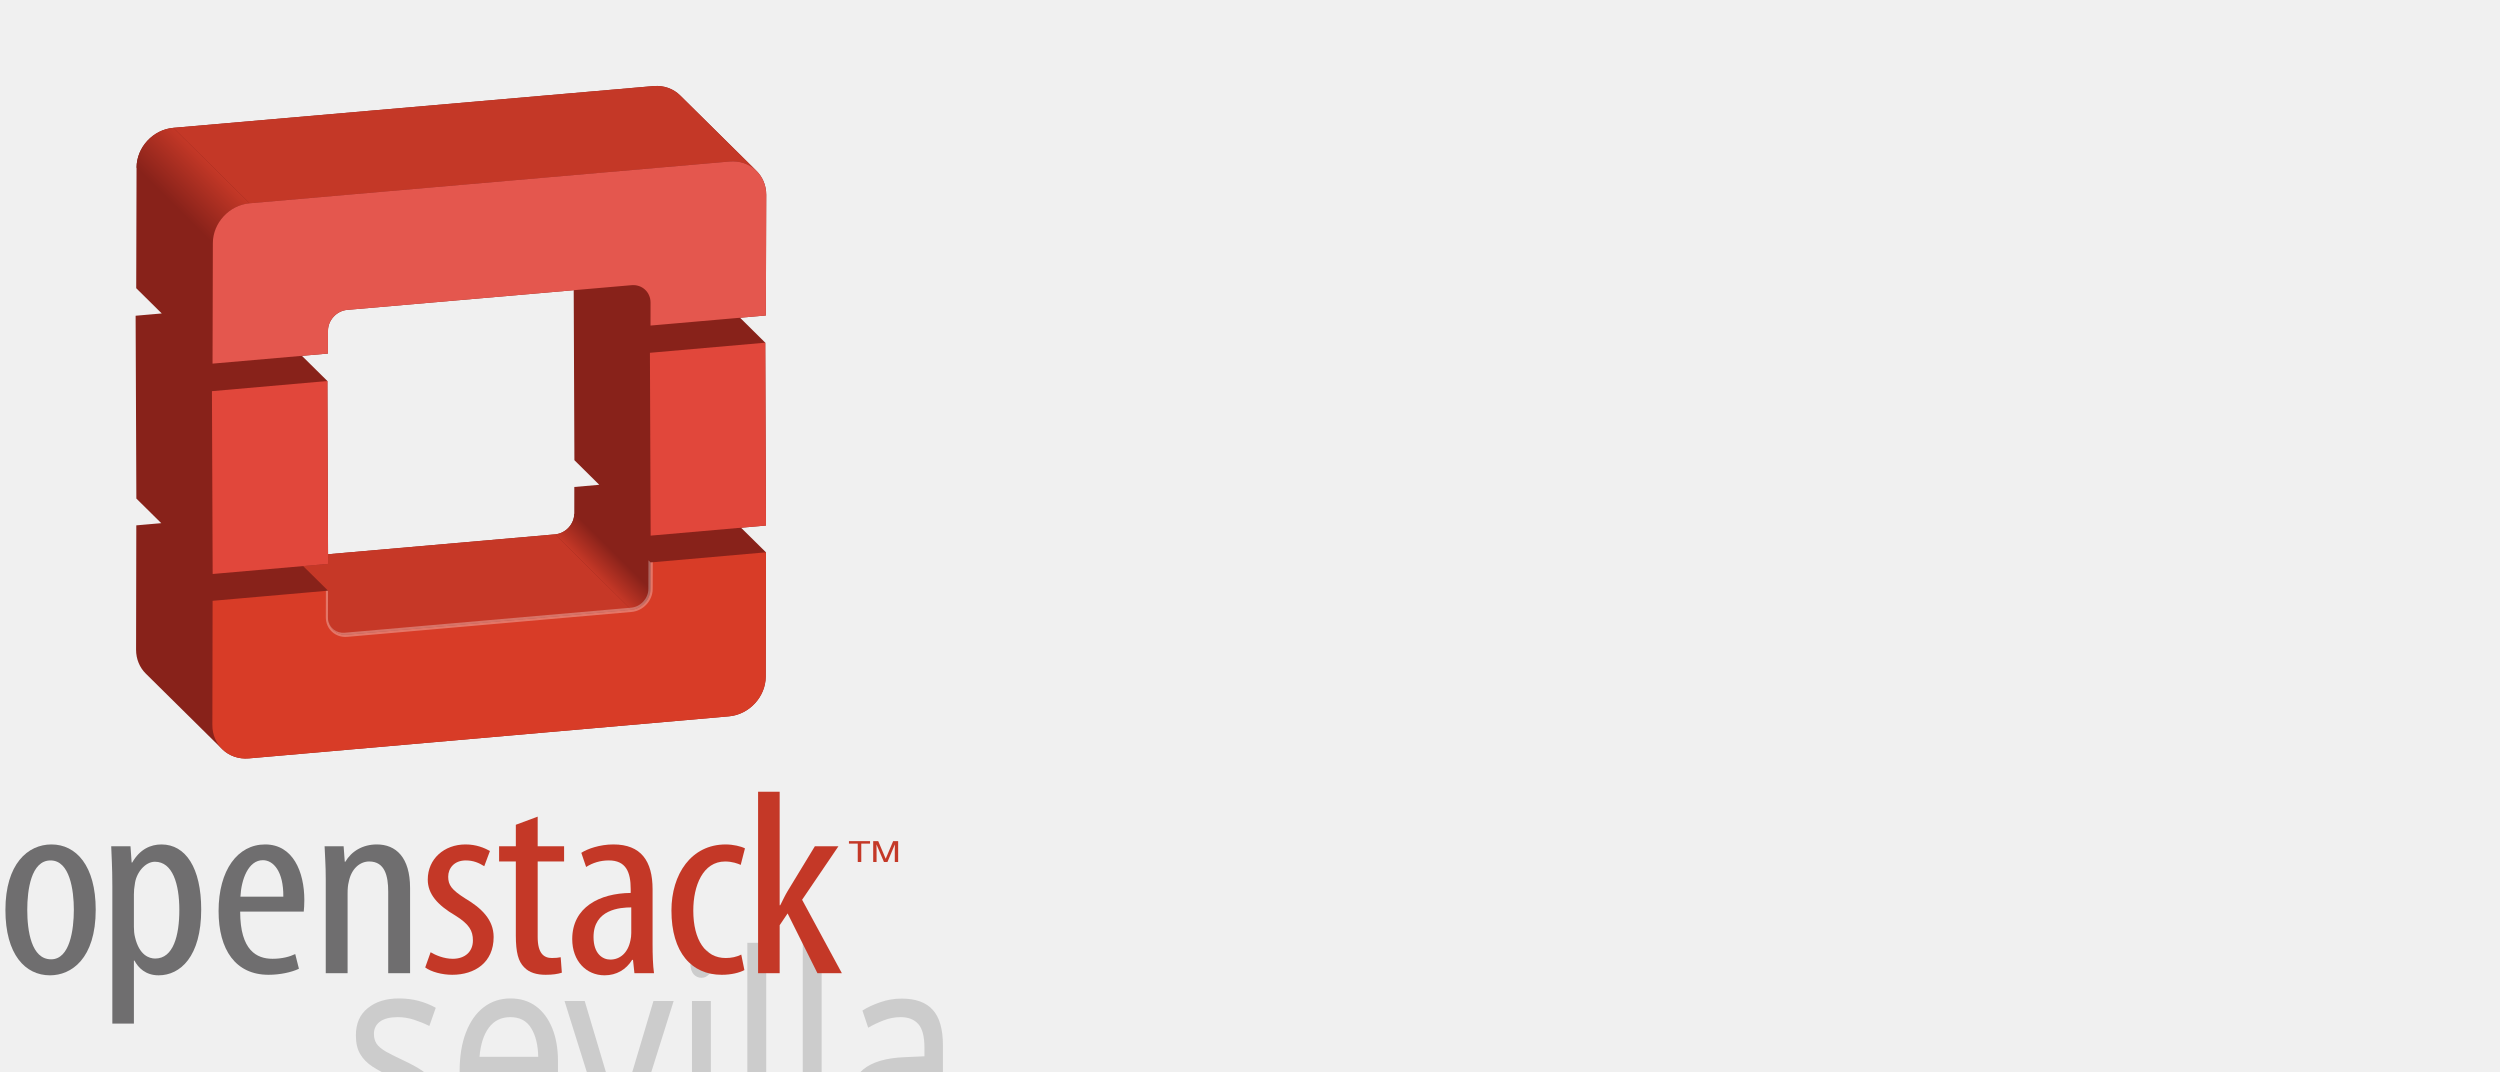
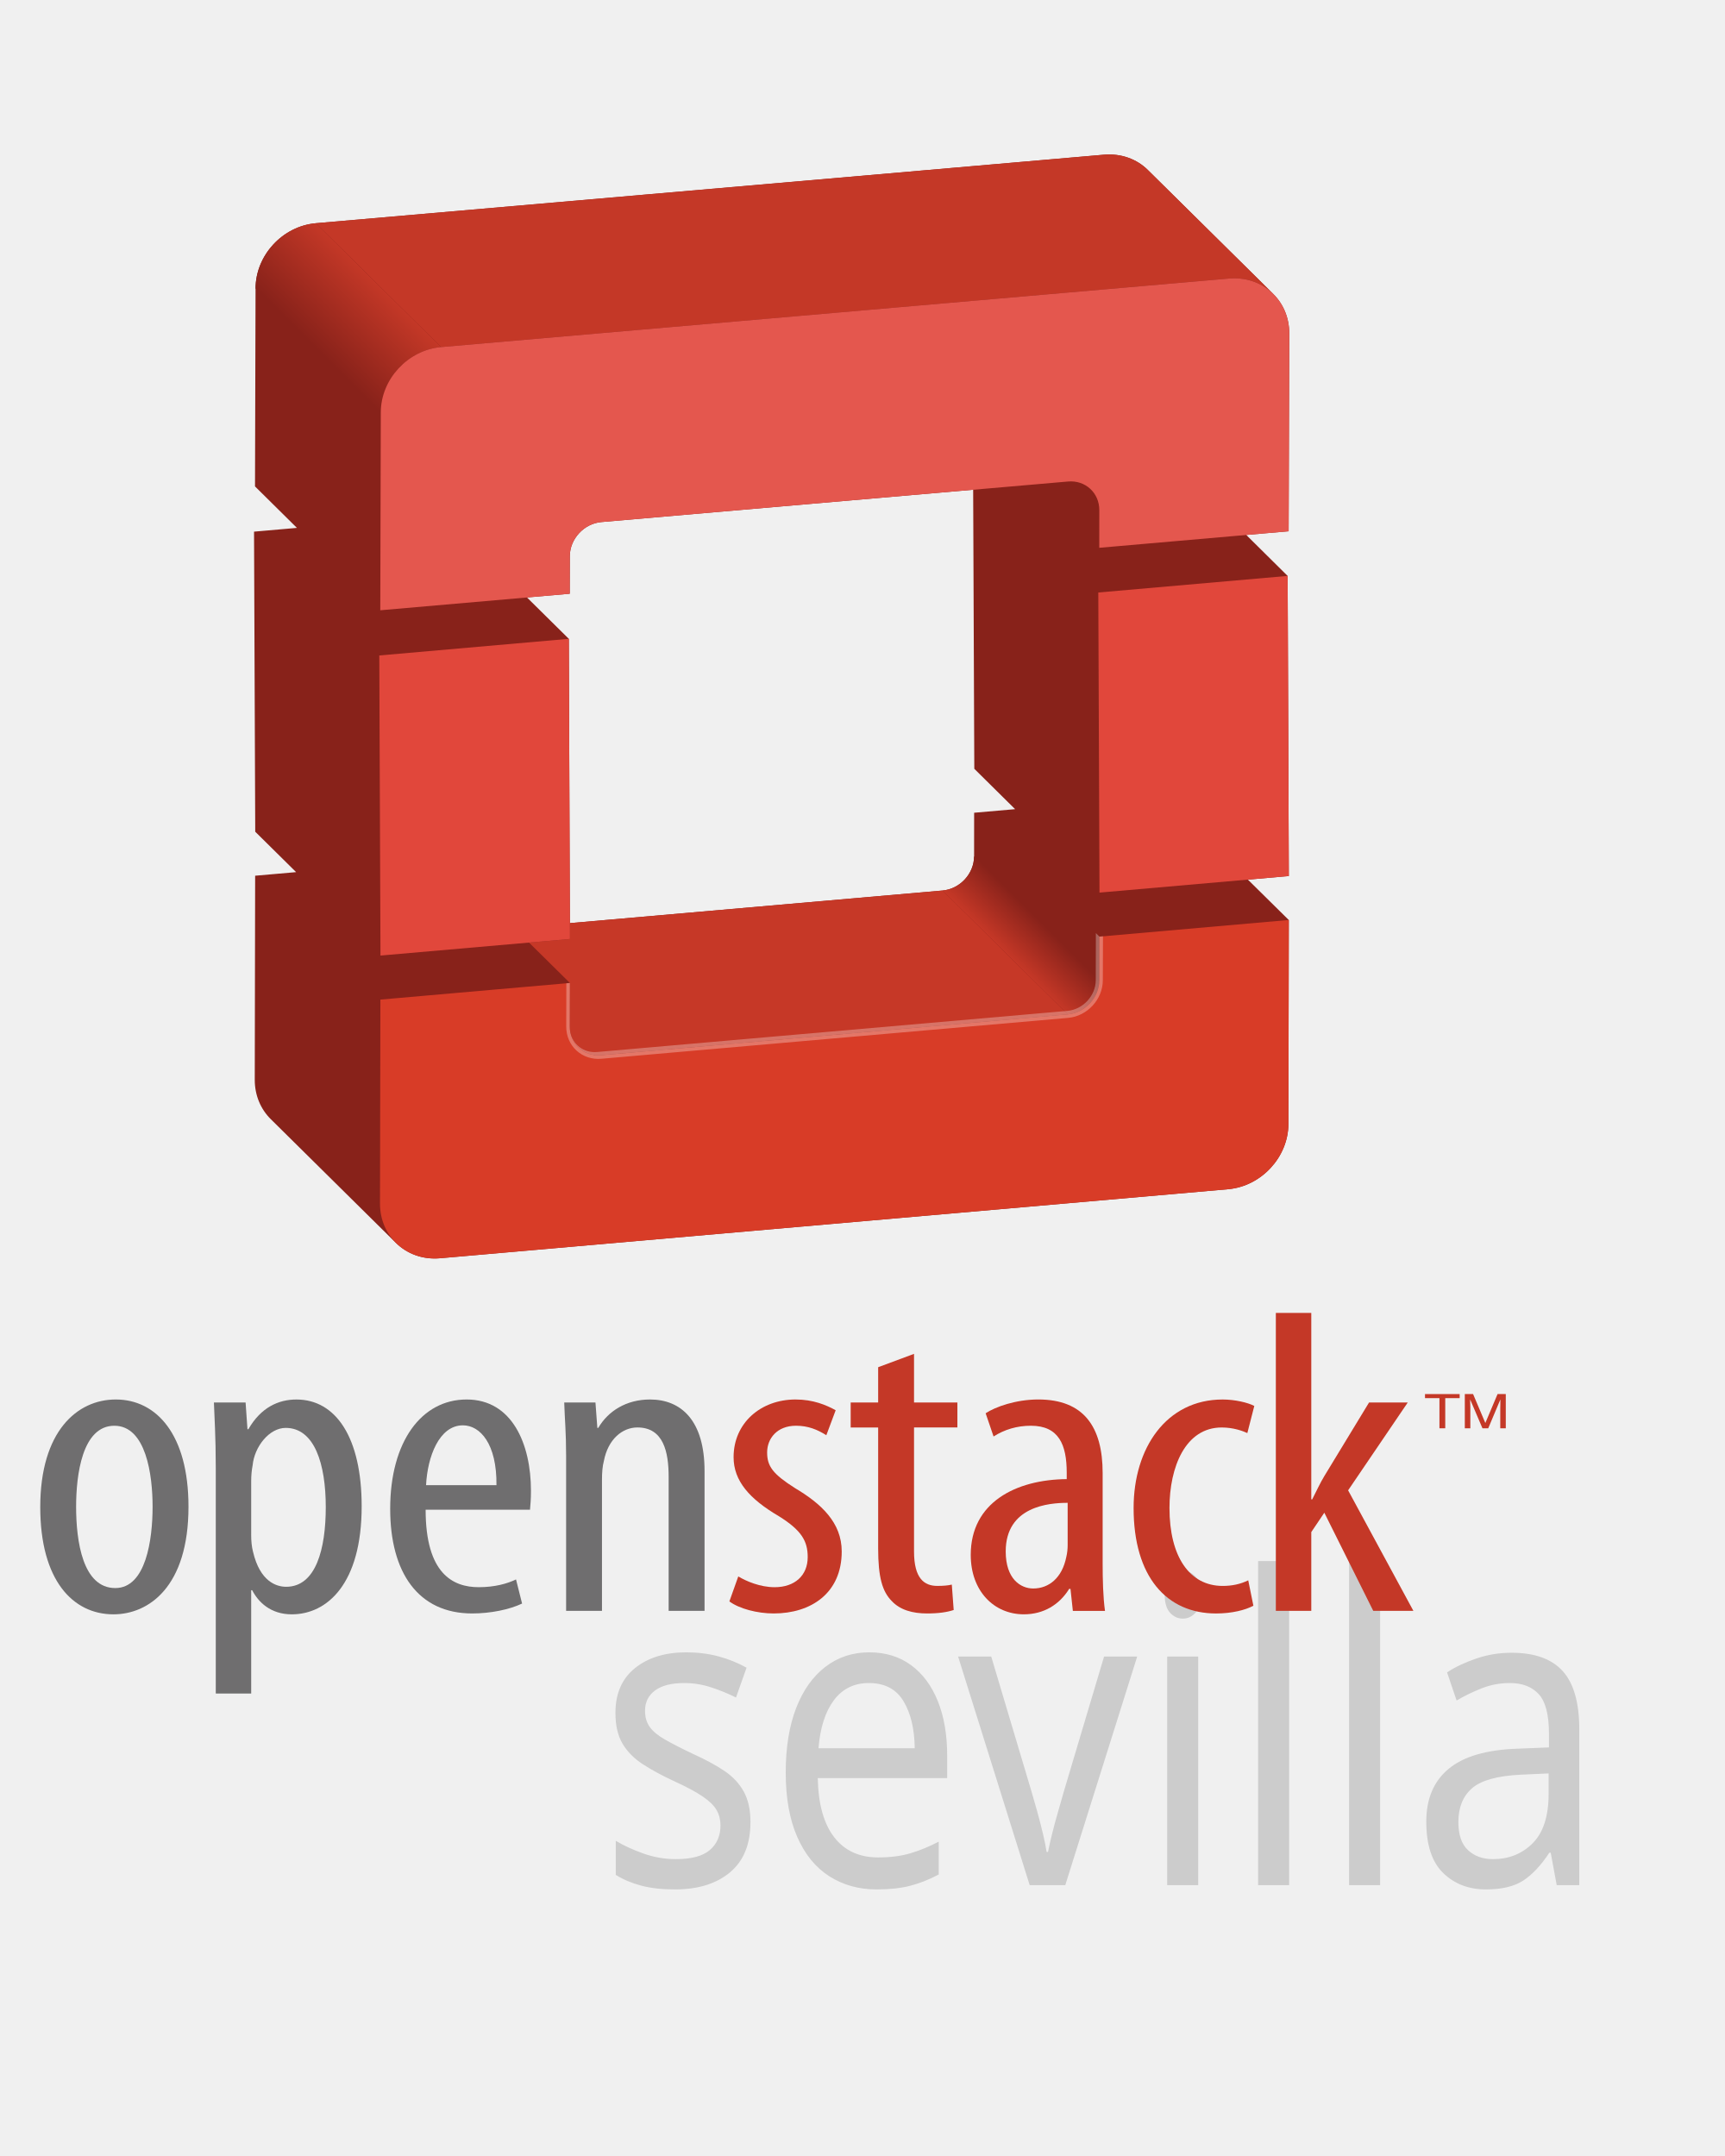
- <svg xmlns="http://www.w3.org/2000/svg" xmlns:xlink="http://www.w3.org/1999/xlink" width="248.031" height="106.299" id="svg4067" version="1.1">
+ <svg xmlns="http://www.w3.org/2000/svg" xmlns:xlink="http://www.w3.org/1999/xlink" width="708.661" height="885.827" id="svg4067" version="1.1">
  <defs id="defs4069">
-     <pattern id="Polkadots-largewhite" patternTransform="translate(0,0) scale(10,10)" height="10" width="10" patternUnits="userSpaceOnUse">
-       <circle id="circle5320" r="0.45" cy="0.810" cx="2.567" style="fill:white;stroke:none" />
-       <circle id="circle5322" r="0.45" cy="2.33" cx="3.048" style="fill:white;stroke:none" />
-       <circle id="circle5324" r="0.45" cy="2.415" cx="4.418" style="fill:white;stroke:none" />
-       <circle id="circle5326" r="0.45" cy="3.029" cx="1.844" style="fill:white;stroke:none" />
-       <circle id="circle5328" r="0.45" cy="1.363" cx="6.08" style="fill:white;stroke:none" />
-       <circle id="circle5330" r="0.45" cy="4.413" cx="5.819" style="fill:white;stroke:none" />
-       <circle id="circle5332" r="0.45" cy="4.048" cx="4.305" style="fill:white;stroke:none" />
-       <circle id="circle5334" r="0.45" cy="3.045" cx="5.541" style="fill:white;stroke:none" />
-       <circle id="circle5336" r="0.45" cy="5.527" cx="4.785" style="fill:white;stroke:none" />
-       <circle id="circle5338" r="0.45" cy="5.184" cx="2.667" style="fill:white;stroke:none" />
-       <circle id="circle5340" r="0.45" cy="1.448" cx="7.965" style="fill:white;stroke:none" />
-       <circle id="circle5342" r="0.45" cy="5.049" cx="7.047" style="fill:white;stroke:none" />
-       <circle id="circle5344" r="0.45" cy="0.895" cx="4.340" style="fill:white;stroke:none" />
-       <circle id="circle5346" r="0.45" cy="0.340" cx="7.125" style="fill:white;stroke:none" />
-       <circle id="circle5348" r="0.45" cy="1.049" cx="9.553" style="fill:white;stroke:none" />
-       <circle id="circle5350" r="0.45" cy="2.689" cx="7.006" style="fill:white;stroke:none" />
-       <circle id="circle5352" r="0.45" cy="2.689" cx="8.909" style="fill:white;stroke:none" />
-       <circle id="circle5354" r="0.45" cy="4.407" cx="9.315" style="fill:white;stroke:none" />
-       <circle id="circle5356" r="0.45" cy="3.870" cx="7.820" style="fill:white;stroke:none" />
-       <circle id="circle5358" r="0.45" cy="5.948" cx="8.270" style="fill:white;stroke:none" />
-       <circle id="circle5360" r="0.45" cy="7.428" cx="7.973" style="fill:white;stroke:none" />
-       <circle id="circle5362" r="0.45" cy="8.072" cx="9.342" style="fill:white;stroke:none" />
-       <circle id="circle5364" r="0.45" cy="9.315" cx="8.206" style="fill:white;stroke:none" />
-       <circle id="circle5366" r="0.45" cy="9.475" cx="9.682" style="fill:white;stroke:none" />
-       <circle id="circle5368" r="0.45" cy="6.186" cx="9.688" style="fill:white;stroke:none" />
-       <circle id="circle5370" r="0.45" cy="6.296" cx="3.379" style="fill:white;stroke:none" />
-       <circle id="circle5372" r="0.45" cy="8.204" cx="2.871" style="fill:white;stroke:none" />
-       <circle id="circle5374" r="0.45" cy="8.719" cx="4.59" style="fill:white;stroke:none" />
-       <circle id="circle5376" r="0.45" cy="9.671" cx="3.181" style="fill:white;stroke:none" />
-       <circle id="circle5378" r="0.45" cy="7.315" cx="5.734" style="fill:white;stroke:none" />
-       <circle id="circle5380" r="0.45" cy="6.513" cx="6.707" style="fill:white;stroke:none" />
-       <circle id="circle5382" r="0.45" cy="9.670" cx="5.730" style="fill:white;stroke:none" />
-       <circle id="circle5384" r="0.45" cy="8.373" cx="6.535" style="fill:white;stroke:none" />
-       <circle id="circle5386" r="0.45" cy="7.154" cx="4.37" style="fill:white;stroke:none" />
-       <circle id="circle5388" r="0.45" cy="7.25" cx="0.622" style="fill:white;stroke:none" />
-       <circle id="circle5390" r="0.45" cy="5.679" cx="0.831" style="fill:white;stroke:none" />
-       <circle id="circle5392" r="0.45" cy="8.519" cx="1.257" style="fill:white;stroke:none" />
-       <circle id="circle5394" r="0.45" cy="6.877" cx="1.989" style="fill:white;stroke:none" />
-       <circle id="circle5396" r="0.45" cy="3.181" cx="0.374" style="fill:white;stroke:none" />
-       <circle id="circle5398" r="0.45" cy="1.664" cx="1.166" style="fill:white;stroke:none" />
-       <circle id="circle5400" r="0.45" cy="0.093" cx="1.151" style="fill:white;stroke:none" />
-       <circle id="circle5402" r="0.45" cy="10.093" cx="1.151" style="fill:white;stroke:none" />
-       <circle id="circle5404" r="0.45" cy="4.451" cx="1.302" style="fill:white;stroke:none" />
-       <circle id="circle5406" r="0.45" cy="3.763" cx="3.047" style="fill:white;stroke:none" />
-     </pattern>
    <linearGradient id="SVGID_3_" gradientUnits="userSpaceOnUse" x1="429.749" y1="690.019" x2="431.228" y2="688.539">
      <stop offset="0" style="stop-color:#C63827" id="stop2888" />
      <stop offset="1" style="stop-color:#88221A" id="stop2890" />
    </linearGradient>
    <linearGradient id="SVGID_5_" gradientUnits="userSpaceOnUse" x1="399.069" y1="663.081" x2="401.867" y2="660.283">
      <stop offset="0" style="stop-color:#88221A" id="stop2902" />
      <stop offset="1" style="stop-color:#C43827" id="stop2904" />
    </linearGradient>
    <linearGradient id="linearGradient15368" gradientUnits="userSpaceOnUse" x1="399.069" y1="663.081" x2="401.867" y2="660.283">
      <stop offset="0" style="stop-color:#88221A" id="stop15370" />
      <stop offset="1" style="stop-color:#C43827" id="stop15372" />
    </linearGradient>
    <clipPath id="SVGID_6_">
      <use xlink:href="#SVGID_4_" overflow="visible" id="use2909" style="overflow:visible" x="0" y="0" width="715.558" height="742.133" />
    </clipPath>
    <linearGradient id="SVGID_7_" gradientUnits="userSpaceOnUse" x1="409.951" y1="668.428" x2="428.871" y2="649.508">
      <stop offset="0" style="stop-color:#88221A" id="stop2914" />
      <stop offset="1" style="stop-color:#C43827" id="stop2916" />
    </linearGradient>
    <linearGradient xlink:href="#SVGID_5_" id="linearGradient6437" gradientUnits="userSpaceOnUse" x1="399.069" y1="663.081" x2="401.867" y2="660.283" />
  </defs>
-   <g id="layer1" transform="translate(0,-946.0624)">
-     <text xml:space="preserve" style="font-size:23.435px;font-style:normal;font-variant:normal;font-weight:normal;font-stretch:normal;text-align:start;line-height:125%;letter-spacing:0px;word-spacing:0px;writing-mode:lr-tb;text-anchor:start;fill:#cccccc;fill-opacity:1;stroke:none;font-family:Cabin;-inkscape-font-specification:Cabin" x="37.631" y="962.966" id="text6555" transform="scale(0.909148,1.099931)">
-       <tspan id="tspan6557" x="37.631" y="962.966" style="font-size:23.435px;font-style:normal;font-variant:normal;font-weight:normal;font-stretch:normal;text-align:start;line-height:125%;writing-mode:lr-tb;text-anchor:start;fill:#cccccc;font-family:Cabin;-inkscape-font-specification:Cabin">sevilla</tspan>
+   <g id="layer1" transform="translate(0,-166.5348)">
+     <text xml:space="preserve" style="font-size:159.304px;font-style:normal;font-variant:normal;font-weight:normal;font-stretch:normal;text-align:start;line-height:125%;letter-spacing:0px;word-spacing:0px;writing-mode:lr-tb;text-anchor:start;fill:#cccccc;fill-opacity:1;stroke:none;font-family:Cabin;-inkscape-font-specification:Cabin" x="269.972" y="855.581" id="text6555" transform="scale(0.909148,1.099931)">
+       <tspan id="tspan6557" x="269.972" y="855.581" style="font-size:159.304px;font-style:normal;font-variant:normal;font-weight:normal;font-stretch:normal;text-align:start;line-height:125%;writing-mode:lr-tb;text-anchor:start;fill:#cccccc;font-family:Cabin;-inkscape-font-specification:Cabin">sevilla</tspan>
    </text>
  </g>
-   <path d="m 56.919,28.79 -22.472,1.954 c -1.044,0.092 -1.901,1.014 -1.905,2.058 l -0.005,2.274 -2.585,0.225 2.53,2.501 0.066,17.184 22.52,-1.971 c 1.05,-0.092 1.905,-1.014 1.908,-2.067 l 0.003,-2.634 2.476,-0.217 -2.467,-2.441 -0.069,-16.867 z M 17.193,12.682 64.825,8.541 c 1.05,-0.089 1.999,0.273 2.656,0.929 l 1.514,1.496 6.057,5.989 c 0.603,0.596 0.969,1.428 0.969,2.383 l -0.037,11.962 -2.561,0.222 2.501,2.478 0.071,18.14 -2.471,0.218 2.469,2.439 -0.023,12.33 c -0.007,1.997 -1.634,3.764 -3.647,3.943 l -47.629,4.173 c -1.051,0.092 -1.999,-0.274 -2.663,-0.929 l -7.569,-7.485 c -0.6,-0.595 -0.965,-1.432 -0.962,-2.379 l 0.023,-12.328 2.476,-0.218 -2.471,-2.442 -0.073,-18.137 2.593,-0.227 -2.534,-2.506 0.033,-11.962 c 0.003,-2.008 1.636,-3.771 3.644,-3.945 z" id="path2879" style="fill:#88221a" />
-   <g id="g2881" transform="matrix(1.370412,0,0,1.370412,-529.9741,-888.7039)">
+   <path d="M 399.795,201.211 247.039,214.495 c -7.098,0.624 -12.921,6.894 -12.949,13.992 l -0.037,15.454 -17.569,1.528 17.196,17.001 0.447,116.807 153.082,-13.396 c 7.136,-0.624 12.949,-6.893 12.967,-14.048 l 0.018,-17.904 16.833,-1.472 -16.768,-16.591 -0.466,-114.655 z M 129.757,91.717 453.536,63.565 c 7.136,-0.606 13.591,1.854 18.053,6.316 l 10.294,10.173 41.175,40.709 c 4.099,4.052 6.586,9.707 6.586,16.2 l -0.252,81.315 -17.411,1.509 17.001,16.842 0.484,123.31 -16.796,1.481 16.787,16.582 -0.158,83.812 c -0.047,13.573 -11.104,25.59 -24.789,26.8 L 180.75,516.98 c -7.145,0.625 -13.591,-1.863 -18.1,-6.316 l -51.45,-50.881 c -4.08,-4.043 -6.558,-9.735 -6.54,-16.172 l 0.158,-83.803 16.833,-1.481 -16.796,-16.6 -0.494,-123.291 17.625,-1.546 -17.224,-17.038 0.224,-81.315 c 0.018,-13.647 11.123,-25.636 24.77,-26.819 z" id="path2879" style="fill:#88221a" />
+   <g id="g2881" transform="matrix(9.315523,0,0,9.315523,-3589.671,-6035.55)">
    <path d="m 410.476,688.617 16.433,-1.438 5.523,5.463 -20.58,1.802 c -0.765,0.069 -1.382,-0.497 -1.382,-1.264 l 0.006,-1.923 -1.802,-1.781 1.805,-0.158 -0.003,-0.701 z" id="path2883" style="fill:#c63827" />
  </g>
-   <g id="g2885" transform="matrix(1.370412,0,0,1.370412,-529.9741,-888.7039)">
+   <g id="g2885" transform="matrix(9.315523,0,0,9.315523,-3589.671,-6035.55)">
    <linearGradient id="linearGradient15387" gradientUnits="userSpaceOnUse" x1="429.749" y1="690.019" x2="431.228" y2="688.539">
      <stop offset="0" style="stop-color:#C63827" id="stop15389" />
      <stop offset="1" style="stop-color:#88221A" id="stop15391" />
    </linearGradient>
    <path d="m 432.432,692.642 -5.523,-5.463 c 0.766,-0.067 1.39,-0.74 1.392,-1.508 l 5.523,5.465 c -0.003,0.766 -0.629,1.438 -1.392,1.506 z" id="path2892" style="fill:url(#SVGID_3_)" />
  </g>
-   <g id="g2894" transform="matrix(1.370412,0,0,1.370412,-529.9741,-888.7039)">
+   <g id="g2894" transform="matrix(9.315523,0,0,9.315523,-3589.671,-6035.55)">
    <g id="g2896">
      <defs id="defs2898">
        <path id="SVGID_4_" d="m 402.137,666.088 -5.523,-5.463 c 0.002,-1.463 1.193,-2.75 2.659,-2.877 l 5.522,5.463 c -1.463,0.129 -2.655,1.415 -2.658,2.877 z" />
      </defs>
      <linearGradient id="linearGradient15398" gradientUnits="userSpaceOnUse" x1="399.069" y1="663.081" x2="401.867" y2="660.283">
        <stop offset="0" style="stop-color:#88221A" id="stop15400" />
        <stop offset="1" style="stop-color:#C43827" id="stop15402" />
      </linearGradient>
      <use xlink:href="#SVGID_4_" overflow="visible" id="use2906" style="fill:url(#linearGradient6437);overflow:visible" x="0" y="0" width="715.558" height="742.133" />
      <clipPath id="clipPath15405">
        <use xlink:href="#SVGID_4_" overflow="visible" id="use15407" style="overflow:visible" x="0" y="0" width="715.558" height="742.133" />
      </clipPath>
      <g clip-path="url(#SVGID_6_)" id="g2911">
        <linearGradient id="linearGradient15410" gradientUnits="userSpaceOnUse" x1="409.951" y1="668.428" x2="428.871" y2="649.508">
          <stop offset="0" style="stop-color:#88221A" id="stop15412" />
          <stop offset="1" style="stop-color:#C43827" id="stop15414" />
        </linearGradient>
-         <polygon points="439.55,660.187 404.795,663.211 399.272,657.748 434.029,654.726 " id="polygon2918" style="fill:url(#SVGID_7_)" />
+         <polygon points="434.029,654.726 439.55,660.187 404.795,663.211 399.272,657.748 " id="polygon2918" style="fill:url(#SVGID_7_)" />
      </g>
    </g>
  </g>
-   <g id="g2920" transform="matrix(1.370412,0,0,1.370412,-529.9741,-888.7039)">
+   <g id="g2920" transform="matrix(9.315523,0,0,9.315523,-3589.671,-6035.55)">
    <path d="m 442.18,688.479 -0.017,8.997 c -0.005,1.457 -1.192,2.747 -2.661,2.877 l -34.755,3.045 c -1.463,0.129 -2.65,-0.955 -2.646,-2.413 l 0.017,-8.995 8.358,-0.733 -0.006,1.923 c 0,0.767 0.617,1.333 1.382,1.264 l 20.58,-1.802 c 0.764,-0.067 1.39,-0.739 1.392,-1.506 l 0.004,-1.924 8.352,-0.733 z" id="path2922" style="fill:#d83c27" />
  </g>
-   <g id="g2924" transform="matrix(1.370412,0,0,1.370412,-529.9741,-888.7039)">
-     <polygon points="433.778,674.035 442.129,673.303 442.181,686.54 433.831,687.271 " id="polygon2926" style="fill:#e1473b" />
+   <g id="g2924" transform="matrix(9.315523,0,0,9.315523,-3589.671,-6035.55)">
+     <polygon points="433.831,687.271 433.778,674.035 442.129,673.303 442.181,686.54 " id="polygon2926" style="fill:#e1473b" />
  </g>
-   <g id="g2928" transform="matrix(1.370412,0,0,1.370412,-529.9741,-888.7039)">
+   <g id="g2928" transform="matrix(9.315523,0,0,9.315523,-3589.671,-6035.55)">
    <path d="m 435.968,655.403 1.105,1.092 4.42,4.37 c -0.482,-0.479 -1.175,-0.743 -1.943,-0.679 l -34.755,3.024 -5.522,-5.463 34.757,-3.022 c 0.765,-0.065 1.458,0.2 1.938,0.678 z" id="path2930" style="fill:#c43827" />
  </g>
-   <g id="g2932" transform="matrix(1.370412,0,0,1.370412,-529.9741,-888.7039)">
-     <polygon points="402.07,676.812 410.428,676.078 410.479,689.317 402.122,690.048 " id="polygon2934" style="fill:#e1473b" />
+   <g id="g2932" transform="matrix(9.315523,0,0,9.315523,-3589.671,-6035.55)">
+     <polygon points="402.122,690.048 402.07,676.812 410.428,676.078 410.479,689.317 " id="polygon2934" style="fill:#e1473b" />
  </g>
-   <g id="g2936" transform="matrix(1.370412,0,0,1.370412,-529.9741,-888.7039)">
+   <g id="g2936" transform="matrix(9.315523,0,0,9.315523,-3589.671,-6035.55)">
    <path d="m 404.795,663.211 34.755,-3.024 c 1.467,-0.123 2.652,0.955 2.65,2.418 l -0.027,8.729 -8.352,0.729 0.002,-1.66 c 0.002,-0.767 -0.619,-1.331 -1.381,-1.263 l -20.581,1.789 c -0.762,0.067 -1.387,0.74 -1.39,1.502 l -0.004,1.659 -8.354,0.729 0.023,-8.729 c 0.004,-1.464 1.196,-2.75 2.659,-2.879 z" id="path2938" style="fill:#e4574e" />
  </g>
-   <g id="g2940" transform="matrix(1.370412,0,0,1.370412,-529.9741,-888.7039)">
+   <g id="g2940" transform="matrix(9.315523,0,0,9.315523,-3589.671,-6035.55)">
    <path d="m 433.827,689.212 -0.004,1.924 c -0.002,0.767 -0.628,1.438 -1.392,1.506 l -20.58,1.802 c -0.688,0.062 -1.257,-0.391 -1.363,-1.038 0.1,0.562 0.593,0.949 1.194,0.895 l 20.734,-1.813 c 0.684,-0.061 1.248,-0.666 1.25,-1.352 l 0.005,-1.924 v -0.155 l 0.156,0.155 z" id="path2942" style="opacity:0.3;fill:#ffffff" />
  </g>
-   <g id="g2944" transform="matrix(1.370412,0,0,1.370412,-529.9741,-888.7039)">
+   <g id="g2944" transform="matrix(9.315523,0,0,9.315523,-3589.671,-6035.55)">
    <path d="m 410.314,693.18 0.005,-1.909 0.156,-0.014 -0.006,1.923 c 0,0.767 0.617,1.333 1.382,1.264 l 20.58,-1.802 c 0.764,-0.067 1.39,-0.739 1.392,-1.506 l 0.004,-1.924 0.158,-0.014 -0.007,1.938 c -0.002,0.849 -0.69,1.588 -1.534,1.661 l -20.578,1.803 c -0.855,0.076 -1.553,-0.561 -1.552,-1.42 z" id="path2946" style="opacity:0.3;fill:#ffffff" />
  </g>
-   <path style="fill:none;fill-opacity:1;stroke:none" d="M 73.094,16.156 24.562,20.125 l -3.344,2.75 0,13.062 11.406,-0.969 -0.094,-2.812 1.406,-1.438 29,-2.469 1.312,1.25 0.375,2.656 11.312,-0.906 0.25,-12.531 -3.094,-2.562 z m 2.75,17.938 -11.312,0.969 0.094,17.844 11.219,-0.781 0,-18.031 z m -43.594,3.875 -11.125,0.812 0,17.938 L 32.531,55.75 32.25,37.969 z m 43.75,16.875 -11.375,1.062 0,3.375 L 62.938,60.5 33.688,63 32.438,61.75 32.531,58.844 20.938,59.625 21.125,72.875 24.312,75.188 72.906,70.844 76,68.125 76,54.844 z" id="path5977" />
-   <g id="g2948" transform="matrix(0.788061,0,0,0.788061,-355.6969,-446.2807)">
+   <path style="fill:none;stroke:none" d="m 509.747,115.333 -329.896,26.978 -22.73,18.693 0,88.794 77.535,-6.585 -0.637,-19.118 9.559,-9.772 197.131,-16.782 8.922,8.497 2.549,18.056 76.898,-6.16 1.699,-85.183 -21.03,-17.419 z m 18.693,121.932 -76.898,6.585 0.637,121.295 76.261,-5.311 0,-122.569 z m -296.333,26.341 -75.623,5.523 0,121.932 77.535,-6.585 -1.912,-120.87 z m 297.395,114.71 -77.323,7.222 0,22.942 -11.471,8.285 -198.83,16.994 -8.497,-8.497 0.637,-19.756 -78.81,5.311 1.275,90.068 21.667,15.719 330.321,-29.527 21.03,-18.481 0,-90.281 z" id="path5977" />
+   <g id="g2948" transform="matrix(5.356928,0,0,5.356928,-2405.003,-3028.131)">
    <path style="fill:#6f6e6f" id="path2950" d="m 465.499,677.828 c 0,-2.442 -0.107,-3.861 -0.142,-4.984 h 2.429 l 0.144,2.049 H 468 c 0.968,-1.686 2.325,-2.28 3.685,-2.28 3.037,0 5.003,2.939 5.003,8.189 0,5.941 -2.644,8.288 -5.36,8.288 -1.645,0 -2.575,-0.959 -3.038,-1.85 h -0.075 v 7.925 H 465.5 v -17.337 z m 2.715,5.152 c 0,0.462 0.038,0.924 0.144,1.32 0.536,2.278 1.789,2.677 2.539,2.677 2.288,0 3.038,-2.907 3.038,-6.111 0,-3.301 -0.858,-6.075 -3.075,-6.075 -1.25,0 -2.393,1.422 -2.535,2.874 -0.072,0.363 -0.11,0.792 -0.11,1.221 v 4.094 z" />
    <path style="fill:#6f6e6f" id="path2952" d="m 481.593,681.066 c 0,4.92 2.106,5.942 4.072,5.942 1.217,0 2.181,-0.266 2.86,-0.595 l 0.465,1.85 c -0.964,0.462 -2.428,0.76 -3.824,0.76 -4.146,0 -6.291,-3.137 -6.291,-8.023 0,-5.151 2.396,-8.388 5.863,-8.388 3.501,0 4.933,3.435 4.933,7.001 0,0.627 -0.036,1.056 -0.073,1.453 h -8.005 z m 5.432,-1.881 c 0.037,-3.172 -1.251,-4.591 -2.573,-4.591 -1.824,0 -2.718,2.41 -2.826,4.591 h 5.399 z" />
    <path style="fill:#6f6e6f" id="path2954" d="m 492.367,676.97 c 0,-1.882 -0.106,-2.839 -0.145,-4.126 h 2.395 l 0.145,1.947 h 0.071 c 0.749,-1.286 2.146,-2.179 3.968,-2.179 2.393,0 4.182,1.618 4.182,5.481 v 10.731 h -2.753 v -10.27 c 0,-1.914 -0.392,-3.797 -2.396,-3.797 -1.144,0 -2.252,0.892 -2.572,2.575 -0.108,0.396 -0.145,0.893 -0.145,1.452 v 10.039 h -2.75 V 676.97 z" />
    <path style="fill:#c43827" id="path2956" d="m 505.57,686.183 c 0.604,0.364 1.676,0.826 2.787,0.826 1.537,0 2.537,-0.891 2.537,-2.311 0,-1.223 -0.466,-2.048 -2.217,-3.138 -2.249,-1.32 -3.467,-2.708 -3.467,-4.524 0,-2.608 2.072,-4.424 4.754,-4.424 1.36,0 2.358,0.429 3.075,0.825 l -0.717,1.916 c -0.678,-0.43 -1.394,-0.728 -2.323,-0.728 -1.466,0 -2.216,0.991 -2.216,2.046 0,1.059 0.428,1.652 2.146,2.743 2.001,1.188 3.574,2.642 3.574,4.853 0,3.204 -2.359,4.756 -5.219,4.756 -1.254,0 -2.646,-0.364 -3.396,-0.925 l 0.682,-1.915 z" />
    <path style="fill:#c43827" id="path2958" d="m 519.048,669.112 v 3.731 h 3.325 v 1.915 h -3.325 v 9.509 c 0,2.081 0.788,2.643 1.789,2.643 0.464,0 0.822,-0.033 1.108,-0.1 l 0.145,1.948 c -0.503,0.165 -1.146,0.265 -2.04,0.265 -1.108,0 -2.072,-0.265 -2.716,-0.958 -0.716,-0.727 -1.037,-1.816 -1.037,-4.027 v -9.279 h -2.107 v -1.915 h 2.107 v -2.708 l 2.751,-1.024 z" />
    <path style="fill:#c43827" id="path2960" d="m 533.513,685.192 c 0,1.222 0.034,2.609 0.18,3.633 h -2.465 l -0.181,-1.685 h -0.104 c -0.755,1.223 -1.969,1.949 -3.473,1.949 -2.287,0 -4.073,-1.783 -4.073,-4.557 0,-4.03 3.468,-5.779 7.361,-5.813 v -0.493 c 0,-2.146 -0.605,-3.601 -2.75,-3.601 -1.072,0 -2.038,0.298 -2.86,0.825 l -0.608,-1.782 c 0.751,-0.496 2.325,-1.057 4.038,-1.057 3.472,0 4.935,2.08 4.935,5.646 v 6.935 z m -2.682,-4.654 c -1.428,0 -4.752,0.264 -4.752,3.729 0,2.114 1.146,2.841 2.108,2.841 1.216,0 2.218,-0.825 2.537,-2.41 0.073,-0.297 0.106,-0.628 0.106,-0.925 v -3.235 z" />
    <path style="fill:#c43827" id="path2962" d="m 545.073,688.429 c -0.608,0.33 -1.646,0.595 -2.859,0.595 -3.791,0 -6.327,-2.808 -6.327,-8.09 0,-4.589 2.502,-8.321 6.831,-8.321 0.925,0 1.925,0.231 2.425,0.494 l -0.534,2.081 c -0.354,-0.165 -1.074,-0.429 -1.966,-0.429 -2.788,0 -4.005,3.039 -4.005,6.175 0,3.73 1.536,5.977 4.08,5.977 0.71,0 1.353,-0.132 1.96,-0.43 l 0.395,1.948 z" />
    <path style="fill:#6f6e6f" id="path2964" d="m 463.407,680.833 c 0,6.176 -3.074,8.257 -5.755,8.257 -3.112,0 -5.613,-2.609 -5.613,-8.224 0,-5.811 2.824,-8.254 5.792,-8.254 3.11,0 5.576,2.674 5.576,8.221 z m -8.618,0 c 0,2.643 0.502,6.242 3.004,6.242 2.359,0 2.861,-3.731 2.861,-6.242 0,-2.442 -0.502,-6.207 -2.933,-6.207 -2.465,0 -2.932,3.765 -2.932,6.207 z" />
    <path style="fill:#c43827" id="path2966" d="m 549.512,680.274 h 0.071 c 0.321,-0.628 0.608,-1.257 0.929,-1.785 l 3.431,-5.646 h 2.968 l -4.573,6.736 5.006,9.245 h -3.078 l -3.753,-7.528 -1,1.486 v 6.042 h -2.718 v -22.851 h 2.718 v 14.301 z" />
-     <polygon style="fill:#c43827" id="polygon2968" points="558.234,672.196 560.892,672.196 560.892,672.509 559.787,672.509 559.787,674.821 559.342,674.821 559.342,672.509 558.234,672.509 " />
+     <polygon style="fill:#c43827" id="polygon2968" points="558.234,672.509 558.234,672.196 560.892,672.196 560.892,672.509 559.787,672.509 559.787,674.821 559.342,674.821 559.342,672.509 " />
    <path style="fill:#c43827" id="path2970" d="m 561.286,672.196 h 0.635 l 0.94,2.22 0.938,-2.22 h 0.63 v 2.625 h -0.423 v -1.55 c 0,-0.054 0,-0.143 0.005,-0.266 0.004,-0.124 0.004,-0.257 0.004,-0.397 l -0.931,2.213 h -0.443 l -0.945,-2.213 v 0.08 c 0,0.063 0.002,0.161 0.008,0.293 0.004,0.133 0.007,0.229 0.007,0.29 v 1.55 h -0.424 v -2.625 z" />
  </g>
</svg>
